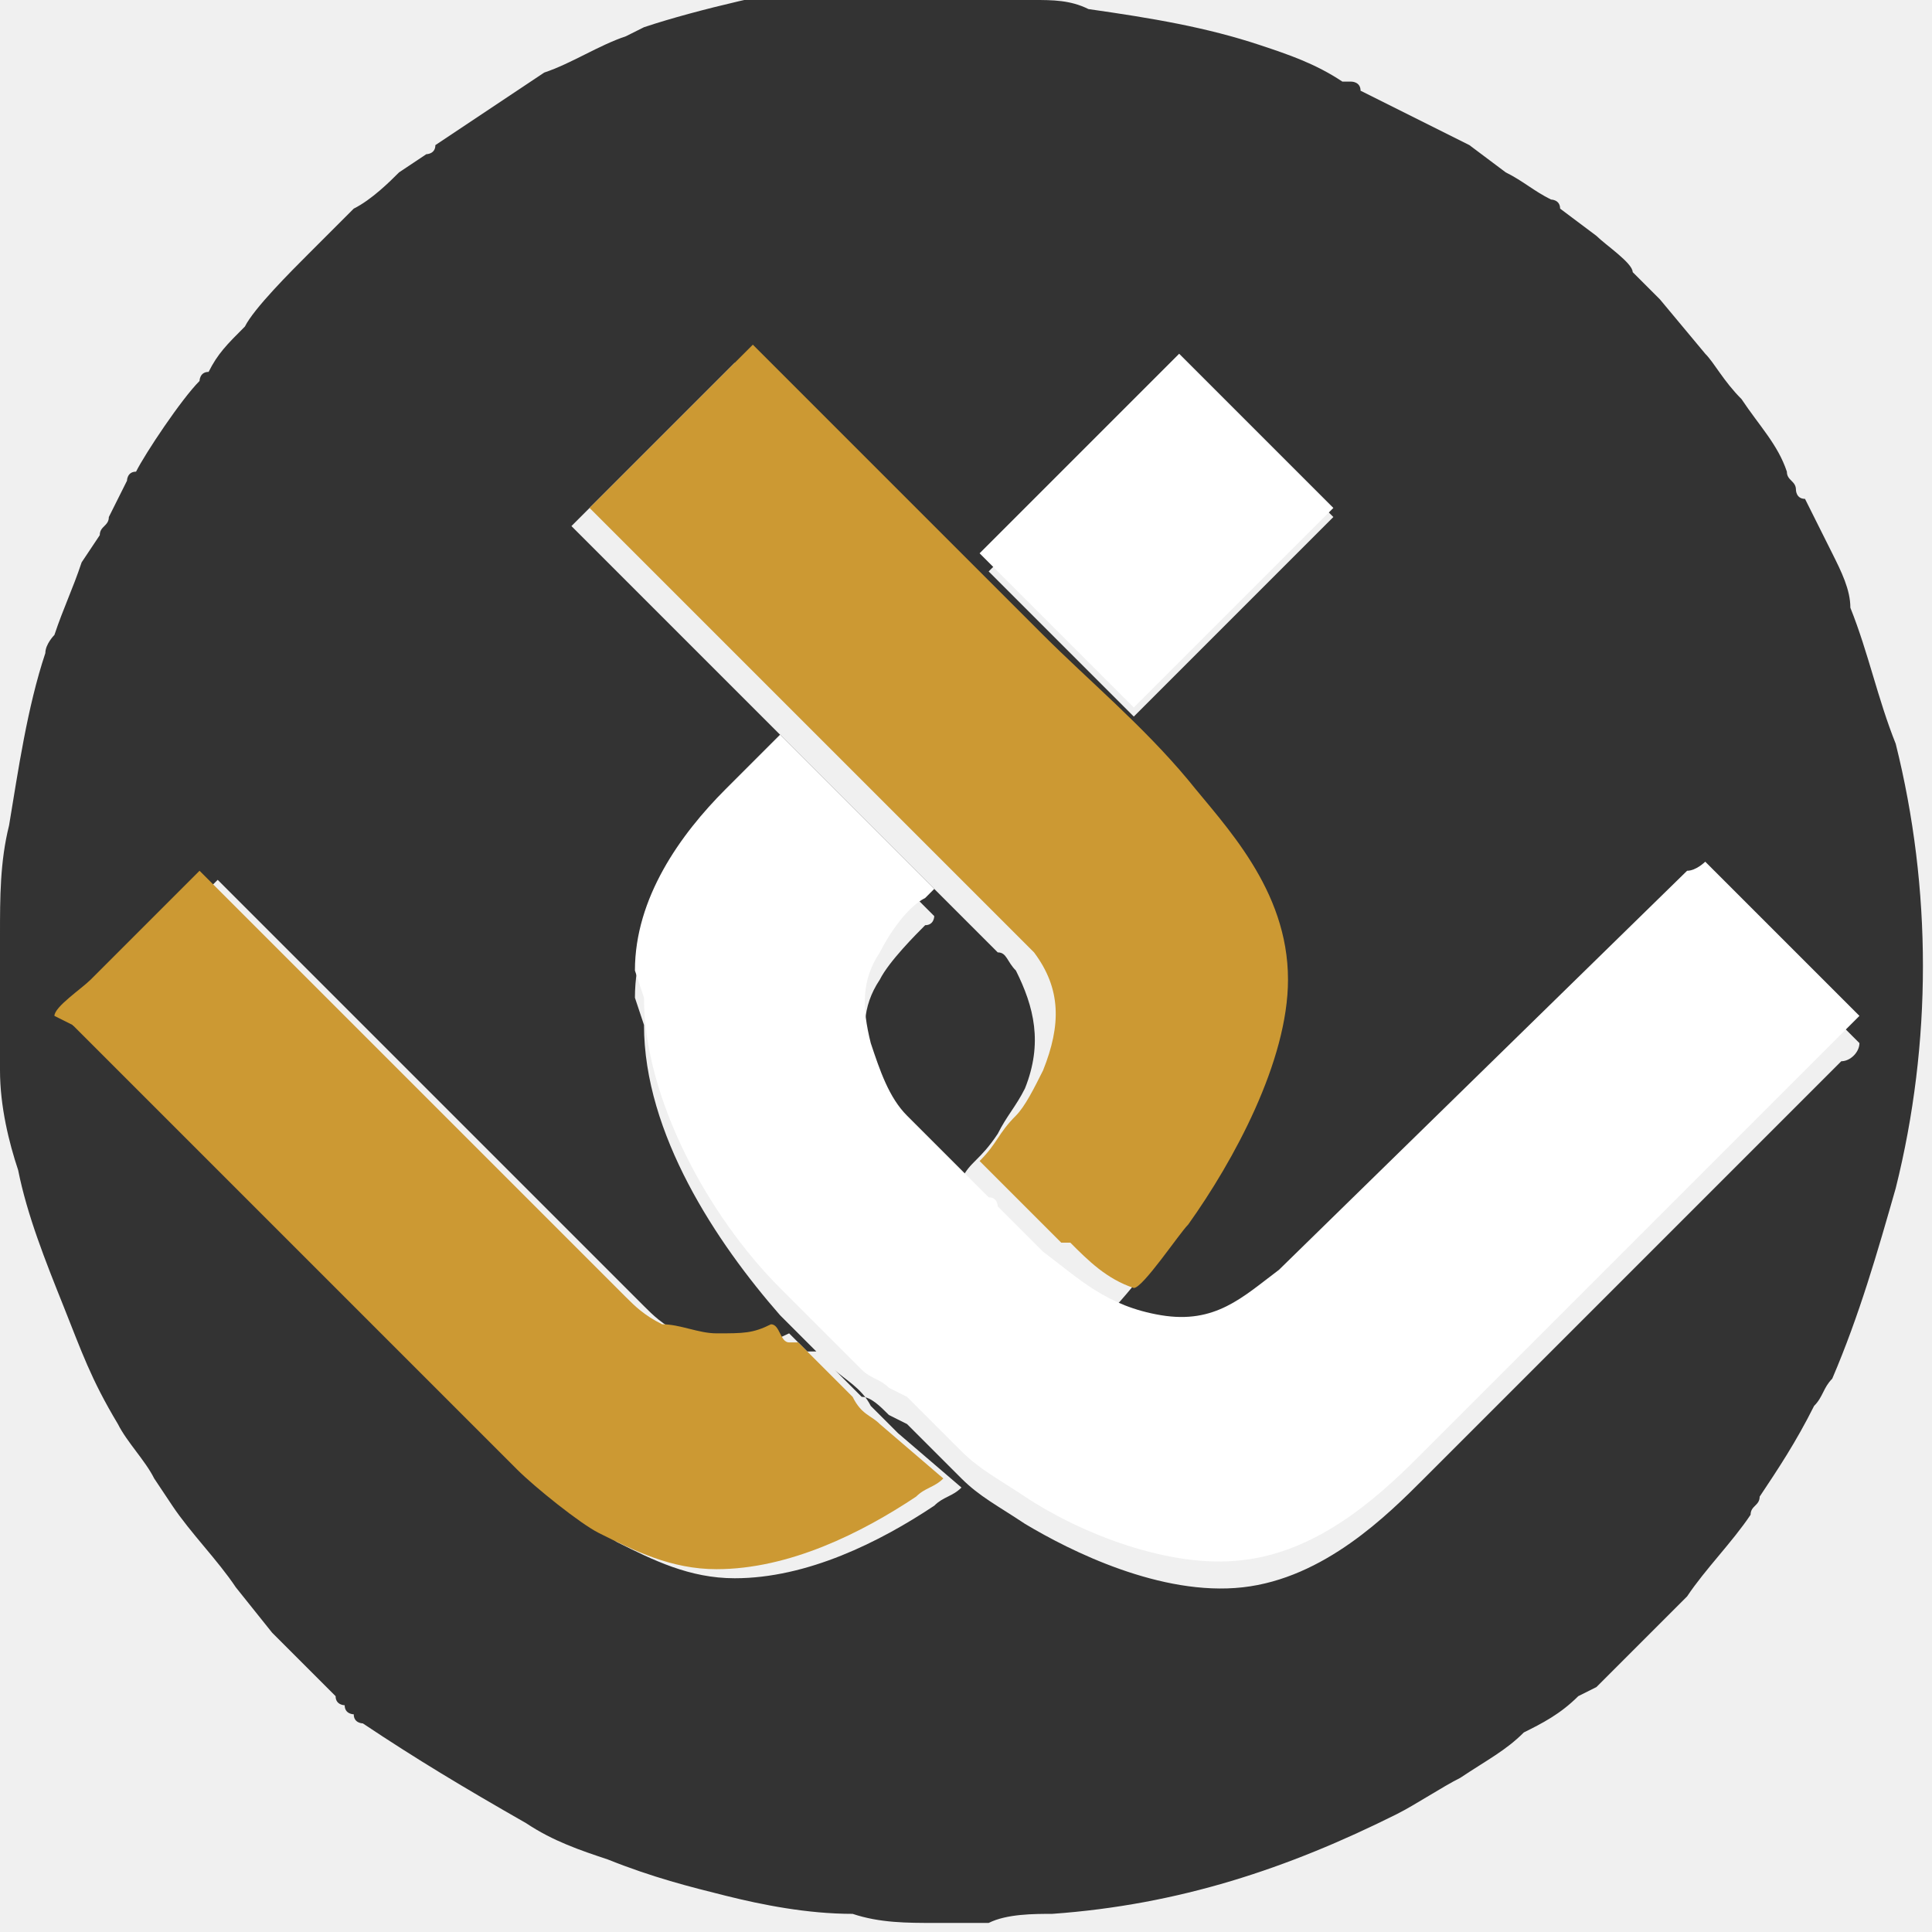
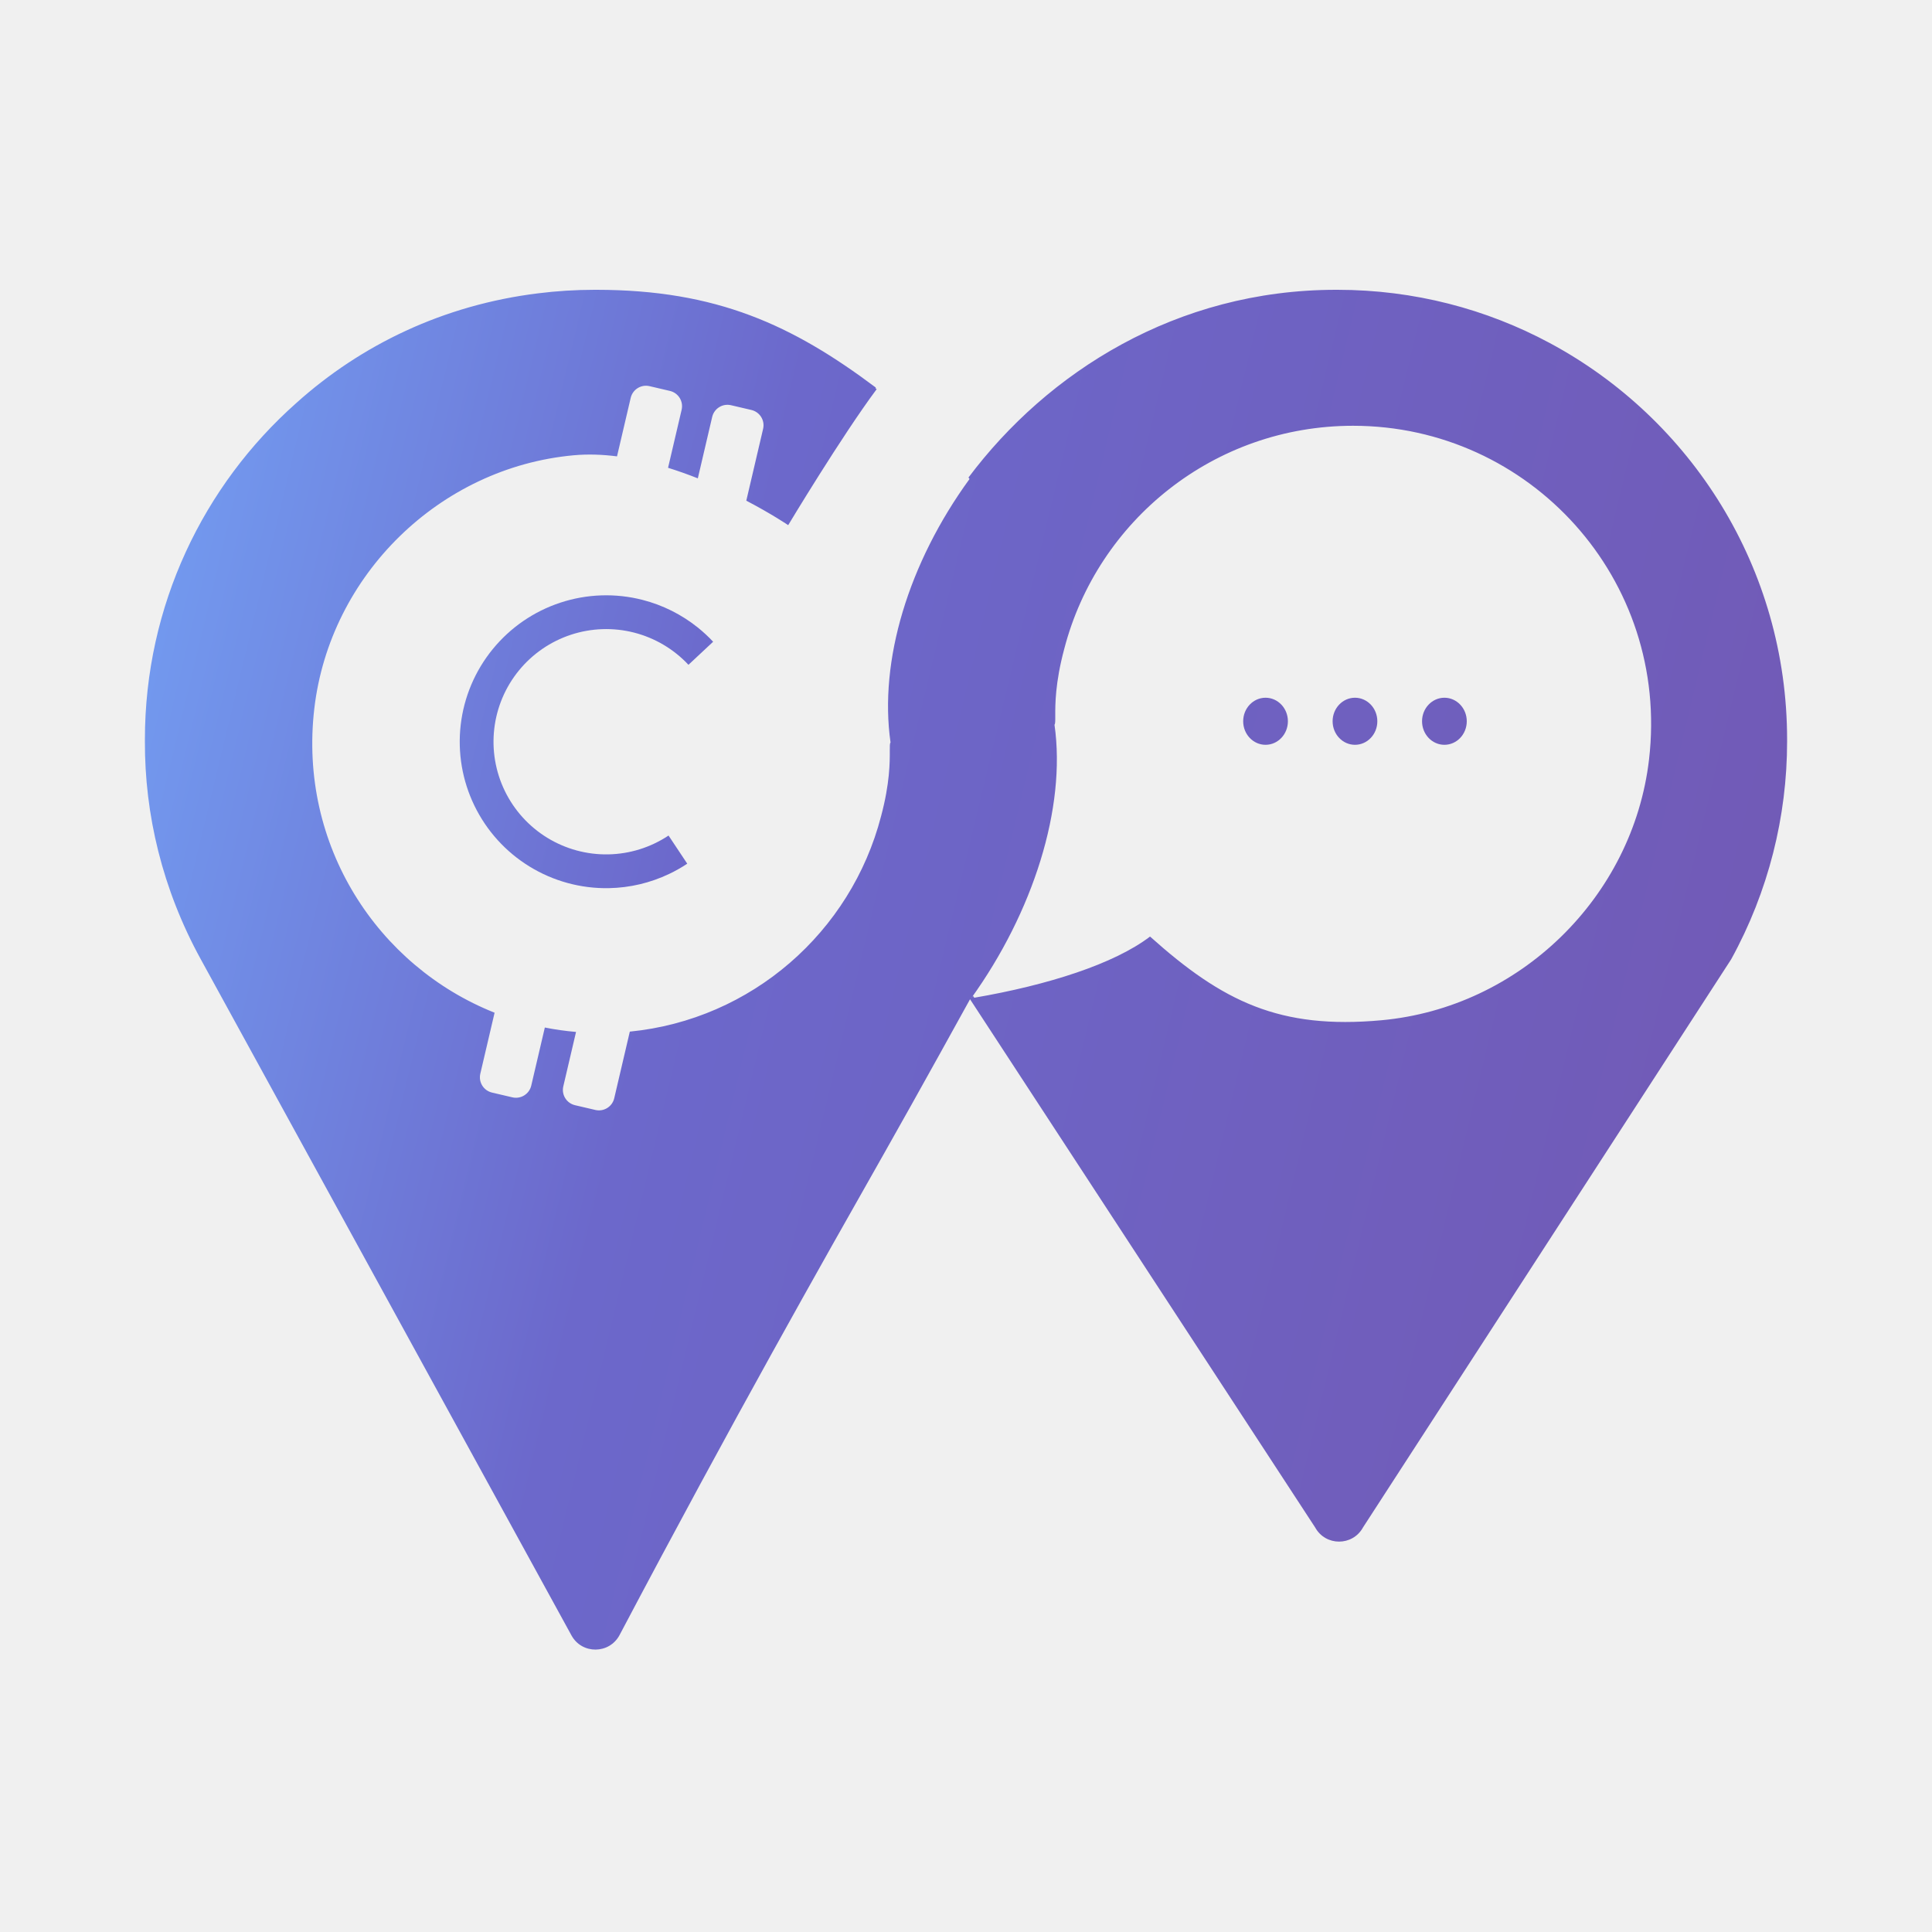
- <svg xmlns="http://www.w3.org/2000/svg" xml:space="preserve" width="3.532mm" height="3.532mm" version="1.1" style="shape-rendering:geometricPrecision; text-rendering:geometricPrecision; image-rendering:optimizeQuality; fill-rule:evenodd; clip-rule:evenodd" viewBox="0 0 2.13 2.13">
+ <svg xmlns="http://www.w3.org/2000/svg" width="200" height="200" viewBox="0 0 200 200" fill="none">
+   <path d="M133.323 74.665C133.323 76.011 132.287 77.102 131.009 77.102C129.731 77.102 128.694 76.011 128.694 74.665C128.694 73.32 129.731 72.229 131.009 72.229C132.287 72.229 133.323 73.32 133.323 74.665Z" fill="url(#paint0_linear_14_8361)" />
+   <path d="M140.267 77.102C141.545 77.102 142.581 76.011 142.581 74.665C142.581 73.32 141.545 72.229 140.267 72.229C138.989 72.229 137.952 73.32 137.952 74.665C137.952 76.011 138.989 77.102 140.267 77.102Z" fill="url(#paint1_linear_14_8361)" />
+   <path d="M149.525 77.102C150.803 77.102 151.839 76.011 151.839 74.665C151.839 73.32 150.803 72.229 149.525 72.229C148.247 72.229 147.21 73.32 147.21 74.665C147.21 76.011 148.247 77.102 149.525 77.102Z" fill="url(#paint2_linear_14_8361)" />
+   <path fill-rule="evenodd" clip-rule="evenodd" d="M90.753 40.286C90.709 40.25 90.664 40.215 90.619 40.179L90.664 40.121C82.058 33.667 74.197 30 61.714 30L61.636 30L61.56 30C59.579 30 57.627 30.124 55.711 30.364C45.882 31.572 37.36 35.715 30.69 41.705C21.066 50.235 15 62.689 15 76.561L15 76.729C14.973 84.3 16.797 92.038 20.788 99.308L59.159 169.298C60.242 171.273 63.086 171.247 64.139 169.256C76.044 146.713 84.94 131.015 91.505 119.431L91.506 119.43C95.16 112.983 100.418 103.441 100.418 103.441L136.142 158.117C137.216 160.077 140.025 160.077 141.099 158.117L179.209 99.308C183.061 92.308 185 84.536 185 76.764L185 76.662L185 76.561C185 58.802 175.058 43.365 160.435 35.513C153.885 31.995 146.395 30 138.439 30L138.375 30L138.31 30C121.776 30 108.428 38.535 100.256 49.432C100.292 49.484 100.328 49.536 100.364 49.587C94.035 58.288 90.98 68.403 92.188 76.863C92.107 76.945 92.108 77.231 92.11 77.731C92.115 78.858 92.125 81.074 91.206 84.502C88.1 96.481 77.81 105.551 65.199 106.793L63.585 113.691C63.381 114.565 62.507 115.107 61.633 114.903L59.525 114.41C58.651 114.205 58.109 113.332 58.313 112.458L59.631 106.826C58.536 106.732 57.459 106.579 56.401 106.369L54.994 112.385C54.79 113.258 53.916 113.801 53.042 113.597L50.934 113.103C50.06 112.899 49.518 112.025 49.722 111.152L51.2 104.835C39.102 100.023 30.884 87.529 32.537 73.354C34.153 59.504 45.528 48.397 59.387 47.13C60.858 46.995 62.368 47.05 63.873 47.243L65.29 41.186C65.495 40.313 66.368 39.77 67.242 39.975L69.35 40.468C70.224 40.672 70.766 41.546 70.562 42.419L69.157 48.426C70.218 48.756 71.251 49.127 72.238 49.518L73.725 43.16C73.93 42.286 74.803 41.744 75.677 41.948L77.785 42.441C78.659 42.646 79.201 43.519 78.997 44.393L77.257 51.83C79.905 53.215 81.593 54.363 81.593 54.363C81.593 54.363 87.092 45.202 90.753 40.286ZM100.858 103.285C100.813 103.221 100.769 103.158 100.725 103.095C100.666 103.176 100.607 103.257 100.547 103.337L100.541 103.338C106.932 94.449 110.394 83.634 109.161 75.023C109.244 74.939 109.243 74.646 109.24 74.132C109.235 72.974 109.224 70.694 110.173 67.164C113.626 53.881 125.683 44.076 140.071 44.076C158.339 44.076 172.892 59.935 170.706 78.632C169.039 92.884 157.301 104.312 143.004 105.616C132.486 106.576 126.594 103.708 119.052 96.951C115.352 99.78 108.483 101.977 100.858 103.285Z" fill="url(#paint3_linear_14_8361)" />
+   <path d="M69.207 86.495C67.355 87.727 65.189 88.404 62.965 88.445C60.74 88.486 58.551 87.889 56.654 86.727C54.758 85.564 53.233 83.883 52.261 81.882C51.289 79.881 50.909 77.644 51.167 75.434C51.424 73.224 52.309 71.134 53.715 69.411C55.122 67.688 56.992 66.402 59.106 65.707C61.219 65.012 63.487 64.936 65.642 65.487C67.797 66.039 69.749 67.196 71.269 68.821L73.824 66.432C73.327 65.901 72.794 65.408 72.231 64.956C70.555 63.613 68.606 62.636 66.509 62.099C63.708 61.382 60.76 61.481 58.013 62.385C55.266 63.288 52.834 64.959 51.006 67.2C49.177 69.44 48.028 72.156 47.693 75.029C47.358 77.901 47.851 80.809 49.115 83.41C50.379 86.011 52.361 88.197 54.826 89.708C57.291 91.22 60.138 91.995 63.029 91.942C65.193 91.902 67.315 91.399 69.255 90.477C69.906 90.168 70.536 89.812 71.14 89.41L71.144 89.408L69.207 86.495Z" fill="url(#paint4_linear_14_8361)" />
  <defs>
-     <style type="text/css">
-    
-     .fil0 {fill:#333333}
-     .fil2 {fill:#CC9933}
-     .fil1 {fill:white}
-    
-   </style>
+     <linearGradient id="paint0_linear_14_8361" x1="0.345" y1="19.172" x2="209.373" y2="69.467" gradientUnits="userSpaceOnUse">
+       <stop stop-color="#75AEFE" />
+       <stop offset="0.394" stop-color="#6C68CB" />
+       <stop offset="1" stop-color="#7258B3" />
+     </linearGradient>
+     <linearGradient id="paint1_linear_14_8361" x1="0.345" y1="19.172" x2="209.373" y2="69.467" gradientUnits="userSpaceOnUse">
+       <stop stop-color="#75AEFE" />
+       <stop offset="0.394" stop-color="#6C68CB" />
+       <stop offset="1" stop-color="#7258B3" />
+     </linearGradient>
+     <linearGradient id="paint2_linear_14_8361" x1="0.345" y1="19.172" x2="209.373" y2="69.467" gradientUnits="userSpaceOnUse">
+       <stop stop-color="#75AEFE" />
+       <stop offset="0.394" stop-color="#6C68CB" />
+       <stop offset="1" stop-color="#7258B3" />
+     </linearGradient>
+     <linearGradient id="paint3_linear_14_8361" x1="0.345" y1="19.172" x2="209.373" y2="69.467" gradientUnits="userSpaceOnUse">
+       <stop stop-color="#75AEFE" />
+       <stop offset="0.394" stop-color="#6C68CB" />
+       <stop offset="1" stop-color="#7258B3" />
+     </linearGradient>
+     <linearGradient id="paint4_linear_14_8361" x1="0.345" y1="19.172" x2="209.373" y2="69.467" gradientUnits="userSpaceOnUse">
+       <stop stop-color="#75AEFE" />
+       <stop offset="0.394" stop-color="#6C68CB" />
+       <stop offset="1" stop-color="#7258B3" />
+     </linearGradient>
  </defs>
-   <g id="Layer_x0020_1">
-     <g id="_2078047033360">
-       <path class="fil0" d="M0.08 1.13c0,-0.01 0.03,-0.03 0.04,-0.04l0.12 -0.12c0,0 0.01,0.01 0.01,0.01l0.06 0.06c0.12,0.12 0.24,0.24 0.36,0.36 0.01,0.01 0.02,0.02 0.04,0.04 0.01,0.01 0.02,0.02 0.04,0.03 0.02,0.01 0.04,0.01 0.06,0.01 0.03,0 0.04,-0 0.06,-0.01 0.01,0.01 0.02,0.02 0.02,0.02 0,0 0,0 0.01,0 0,0 0,0 0.01,0.01 0,0 0,0 0.01,0.01 0.01,0.01 0.03,0.02 0.04,0.04 0.01,0.01 0.02,0.02 0.03,0.03l0.07 0.06c-0.01,0.01 -0.02,0.01 -0.03,0.02 -0.06,0.04 -0.14,0.08 -0.22,0.08 -0.05,0 -0.09,-0.02 -0.13,-0.04 -0.03,-0.02 -0.07,-0.05 -0.09,-0.07 -0.01,-0.01 -0.01,-0.01 -0.02,-0.02l-0.39 -0.39c-0.01,-0.01 -0.07,-0.07 -0.08,-0.08zm0.94 -1.13l0.06 0c0.01,0 0.02,0 0.03,0 0.01,-0 0.02,0 0.03,0 0.02,0 0.04,0 0.06,0.01 0.07,0.01 0.13,0.02 0.19,0.04 0.03,0.01 0.06,0.02 0.09,0.04 0,0 0.01,0 0.01,0 0,0 0.01,0 0.01,0.01 0.04,0.02 0.08,0.04 0.12,0.06l0.04 0.03c0.02,0.01 0.03,0.02 0.05,0.03 0,0 0.01,0 0.01,0.01l0.04 0.03c0.01,0.01 0.04,0.03 0.04,0.04 0.01,0.01 0.02,0.02 0.03,0.03l0.05 0.06c0.01,0.01 0.02,0.03 0.04,0.05 0.02,0.03 0.04,0.05 0.05,0.08 0,0.01 0.01,0.01 0.01,0.02 0,0 0,0.01 0.01,0.01l0.03 0.06c0.01,0.02 0.02,0.04 0.02,0.06 0.02,0.05 0.03,0.1 0.05,0.15 0.04,0.16 0.04,0.33 -0,0.49 -0.02,0.07 -0.04,0.14 -0.07,0.21 -0.01,0.01 -0.01,0.02 -0.02,0.03 -0.02,0.04 -0.04,0.07 -0.06,0.1 -0,0.01 -0.01,0.01 -0.01,0.02 -0.02,0.03 -0.05,0.06 -0.07,0.09l-0.04 0.04c-0.02,0.02 -0.04,0.04 -0.06,0.06l-0.02 0.01c-0.02,0.02 -0.04,0.03 -0.06,0.04 -0.02,0.02 -0.04,0.03 -0.07,0.05 -0.02,0.01 -0.05,0.03 -0.07,0.04 -0.12,0.06 -0.24,0.1 -0.38,0.11 -0.02,0 -0.05,0 -0.07,0.01l-0.06 0c-0.03,0 -0.06,-0 -0.09,-0.01 -0.05,-0 -0.1,-0.01 -0.14,-0.02 -0.04,-0.01 -0.08,-0.02 -0.13,-0.04 -0.03,-0.01 -0.06,-0.02 -0.09,-0.04 -0.07,-0.04 -0.12,-0.07 -0.18,-0.11 -0,-0 -0.01,-0 -0.01,-0.01 -0,-0 -0.01,-0 -0.01,-0.01 -0,-0 -0.01,-0 -0.01,-0.01l-0.04 -0.04c-0,-0 -0.01,-0.01 -0.01,-0.01 -0.01,-0.01 -0.01,-0.01 -0.02,-0.02l-0.04 -0.05c-0.02,-0.03 -0.05,-0.06 -0.07,-0.09l-0.02 -0.03c-0.01,-0.02 -0.03,-0.04 -0.04,-0.06 -0.03,-0.05 -0.04,-0.08 -0.06,-0.13 -0.02,-0.05 -0.04,-0.1 -0.05,-0.15 -0.01,-0.03 -0.02,-0.07 -0.02,-0.11 -0,-0.01 -0,-0.02 -0,-0.03 -0,-0.01 -0,-0.02 -0,-0.03 -0,-0.02 -0,-0.04 -0,-0.06l0 -0.03c0,-0.04 0,-0.08 0.01,-0.12 0.01,-0.06 0.02,-0.13 0.04,-0.19 0,-0.01 0.01,-0.02 0.01,-0.02 0.01,-0.03 0.02,-0.05 0.03,-0.08l0.02 -0.03c0,-0.01 0.01,-0.01 0.01,-0.02l0.02 -0.04c0,-0 0,-0.01 0.01,-0.01 0.01,-0.02 0.05,-0.08 0.07,-0.1 0,-0 0,-0.01 0.01,-0.01 0.01,-0.02 0.02,-0.03 0.04,-0.05 0.01,-0.02 0.05,-0.06 0.07,-0.08l0.01 -0.01c0.01,-0.01 0.02,-0.02 0.03,-0.03l0.01 -0.01c0.02,-0.01 0.04,-0.03 0.05,-0.04l0.03 -0.02c0,-0 0.01,-0 0.01,-0.01 0.03,-0.02 0.06,-0.04 0.09,-0.06l0.03 -0.02c0.03,-0.01 0.06,-0.03 0.09,-0.04l0.02 -0.01c0.06,-0.02 0.15,-0.04 0.21,-0.05 0.01,-0 0.02,-0 0.03,-0 0.02,-0 0.05,-0 0.07,-0.01zm-0.32 1.1c0,-0.08 0.05,-0.15 0.1,-0.2l0.05 -0.05c0,-0 0.01,-0.01 0.01,-0.01l0.17 0.17c-0,0 -0,0.01 -0.01,0.01 -0.01,0.01 -0.04,0.04 -0.05,0.06 -0.02,0.03 -0.02,0.06 -0.01,0.1 0.01,0.04 0.02,0.06 0.04,0.08 0.01,0.02 0.02,0.03 0.04,0.04l0.02 0.02c0.01,0.01 0.02,0.02 0.03,0.03 0,0 0,0.01 0.01,0.01l0.05 0.05c0.04,0.03 0.07,0.06 0.13,0.07 0.06,0.01 0.09,-0.02 0.13,-0.05l0.45 -0.44c0,-0 0.01,-0.01 0.02,-0.01l0.17 0.17c-0,0.01 -0.01,0.02 -0.02,0.02l-0.3 0.3c-0.05,0.05 -0.11,0.11 -0.16,0.16 -0.04,0.04 -0.11,0.11 -0.2,0.12 -0.09,0.01 -0.19,-0.04 -0.24,-0.07 -0.03,-0.02 -0.05,-0.03 -0.07,-0.05 -0.01,-0.01 -0.01,-0.01 -0.02,-0.02 -0.01,-0.01 -0.03,-0.03 -0.04,-0.04l-0.02 -0.01c-0.01,-0.01 -0.02,-0.02 -0.03,-0.02 -0.01,-0.01 -0.01,-0.01 -0.02,-0.02l-0.02 -0.02 -0.05 -0.05c-0.07,-0.08 -0.15,-0.2 -0.15,-0.32zm0.6 -0.7l0.17 0.17 -0.22 0.22c-0,-0 -0.08,-0.08 -0.08,-0.08 -0.02,-0.02 -0.06,-0.06 -0.08,-0.08l0.22 -0.22zm-0.49 -0l0.16 0.16c0.05,0.05 0.11,0.11 0.16,0.16 0.05,0.05 0.11,0.11 0.16,0.16 0.04,0.04 0.11,0.12 0.11,0.22 0,0.09 -0.05,0.2 -0.11,0.27 -0.01,0.01 -0.05,0.06 -0.06,0.07 -0.03,-0.01 -0.05,-0.03 -0.07,-0.05 -0,-0 -0,-0 -0.01,-0l-0.04 -0.04c-0,-0 -0.01,-0.01 -0.01,-0.01 -0.01,-0.01 -0.03,-0.03 -0.04,-0.04 0.01,-0.02 0.02,-0.02 0.04,-0.05 0.01,-0.02 0.02,-0.03 0.03,-0.05 0.02,-0.05 0.01,-0.09 -0.01,-0.13 -0.01,-0.01 -0.01,-0.02 -0.02,-0.02l-0.47 -0.47 0.17 -0.17z" />
-       <path class="fil1" d="M0.71 1.1c0,0.11 0.07,0.24 0.15,0.32l0.05 0.05 0.02 0.02c0.01,0.01 0.01,0.01 0.02,0.02 0.01,0.01 0.02,0.01 0.03,0.02l0.02 0.01c0.01,0.01 0.03,0.03 0.04,0.04 0.01,0.01 0.01,0.01 0.02,0.02 0.02,0.02 0.04,0.03 0.07,0.05 0.06,0.04 0.16,0.08 0.24,0.07 0.09,-0.01 0.16,-0.08 0.2,-0.12 0.05,-0.05 0.11,-0.11 0.16,-0.16l0.3 -0.3c0.01,-0.01 0.02,-0.02 0.02,-0.02l-0.17 -0.17c-0,0 -0.01,0.01 -0.02,0.01l-0.45 0.44c-0.04,0.03 -0.07,0.06 -0.13,0.05 -0.06,-0.01 -0.09,-0.04 -0.13,-0.07l-0.05 -0.05c-0,-0 -0,-0.01 -0.01,-0.01 -0.01,-0.01 -0.02,-0.02 -0.03,-0.03l-0.02 -0.02c-0.01,-0.01 -0.02,-0.02 -0.04,-0.04 -0.02,-0.02 -0.03,-0.05 -0.04,-0.08 -0.01,-0.04 -0.01,-0.07 0.01,-0.1 0.01,-0.02 0.03,-0.05 0.05,-0.06 0,-0 0.01,-0.01 0.01,-0.01l-0.17 -0.17c-0,0 -0.01,0.01 -0.01,0.01l-0.05 0.05c-0.05,0.05 -0.1,0.12 -0.1,0.2z" />
-       <path class="fil2" d="M0.65 0.56l0.47 0.47c0.01,0.01 0.01,0.01 0.02,0.02 0.03,0.04 0.03,0.08 0.01,0.13 -0.01,0.02 -0.02,0.04 -0.03,0.05 -0.02,0.02 -0.02,0.03 -0.04,0.05 0.01,0.01 0.03,0.03 0.04,0.04 0,0 0.01,0.01 0.01,0.01l0.04 0.04c0,0 0,0 0.01,0 0.02,0.02 0.04,0.04 0.07,0.05 0.01,-0 0.05,-0.06 0.06,-0.07 0.05,-0.07 0.11,-0.18 0.11,-0.27 0,-0.1 -0.07,-0.17 -0.11,-0.22 -0.05,-0.06 -0.11,-0.11 -0.16,-0.16 -0.05,-0.05 -0.11,-0.11 -0.16,-0.16l-0.16 -0.16 -0.17 0.17z" />
-       <path class="fil2" d="M0.08 1.13c0.01,0.01 0.07,0.07 0.08,0.08l0.39 0.39c0.01,0.01 0.01,0.01 0.02,0.02 0.02,0.02 0.07,0.06 0.09,0.07 0.04,0.02 0.08,0.04 0.13,0.04 0.08,-0 0.16,-0.04 0.22,-0.08 0.01,-0.01 0.02,-0.01 0.03,-0.02l-0.07 -0.06c-0.01,-0.01 -0.02,-0.01 -0.03,-0.03 -0.01,-0.01 -0.02,-0.02 -0.04,-0.04 -0,-0 -0,-0 -0.01,-0.01 -0,-0 -0,-0 -0.01,-0.01 -0,-0 -0,-0 -0.01,-0 -0.01,-0 -0.01,-0.02 -0.02,-0.02 -0.02,0.01 -0.03,0.01 -0.06,0.01 -0.02,-0 -0.04,-0.01 -0.06,-0.01 -0.02,-0.01 -0.03,-0.02 -0.04,-0.03 -0.01,-0.01 -0.02,-0.02 -0.04,-0.04 -0.12,-0.12 -0.24,-0.24 -0.36,-0.36l-0.06 -0.06c-0,-0 -0.01,-0.01 -0.01,-0.01l-0.12 0.12c-0.01,0.01 -0.04,0.03 -0.04,0.04z" />
-       <path class="fil1" d="M1.09 0.62c0.02,0.02 0.06,0.06 0.08,0.08 0.01,0.01 0.08,0.08 0.08,0.08l0.22 -0.22 -0.17 -0.17 -0.22 0.22z" />
-     </g>
-   </g>
</svg>
